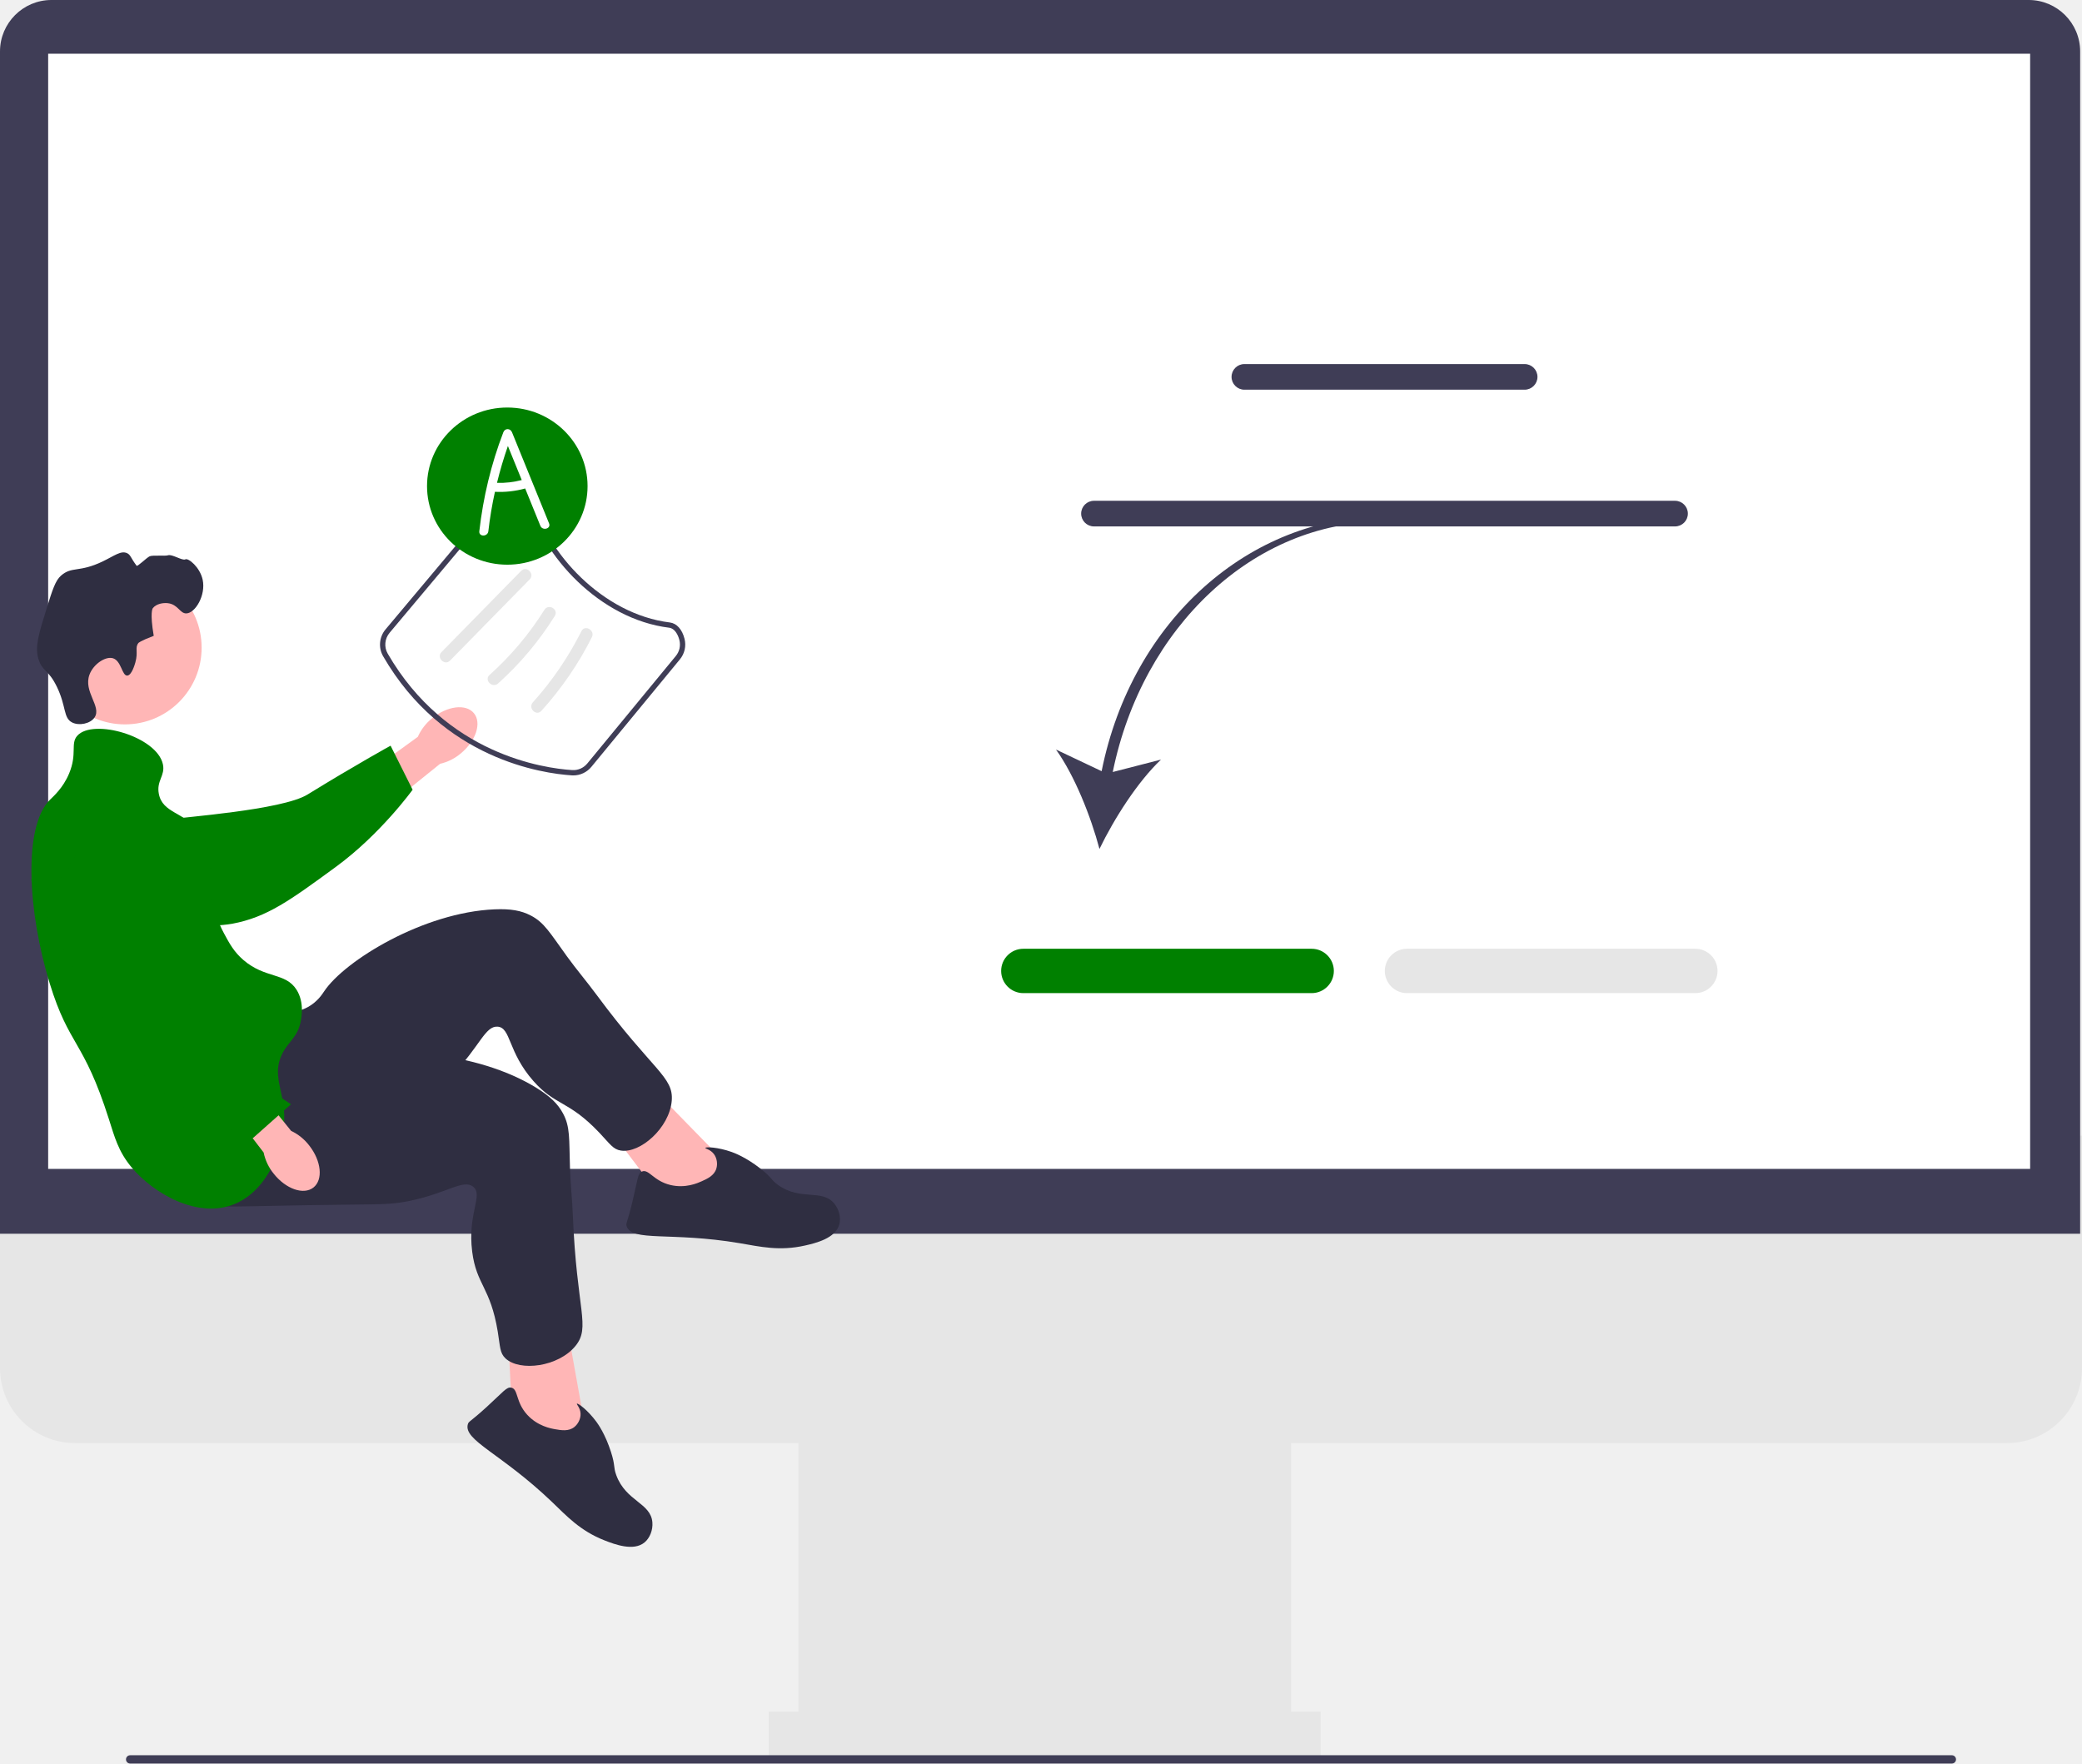
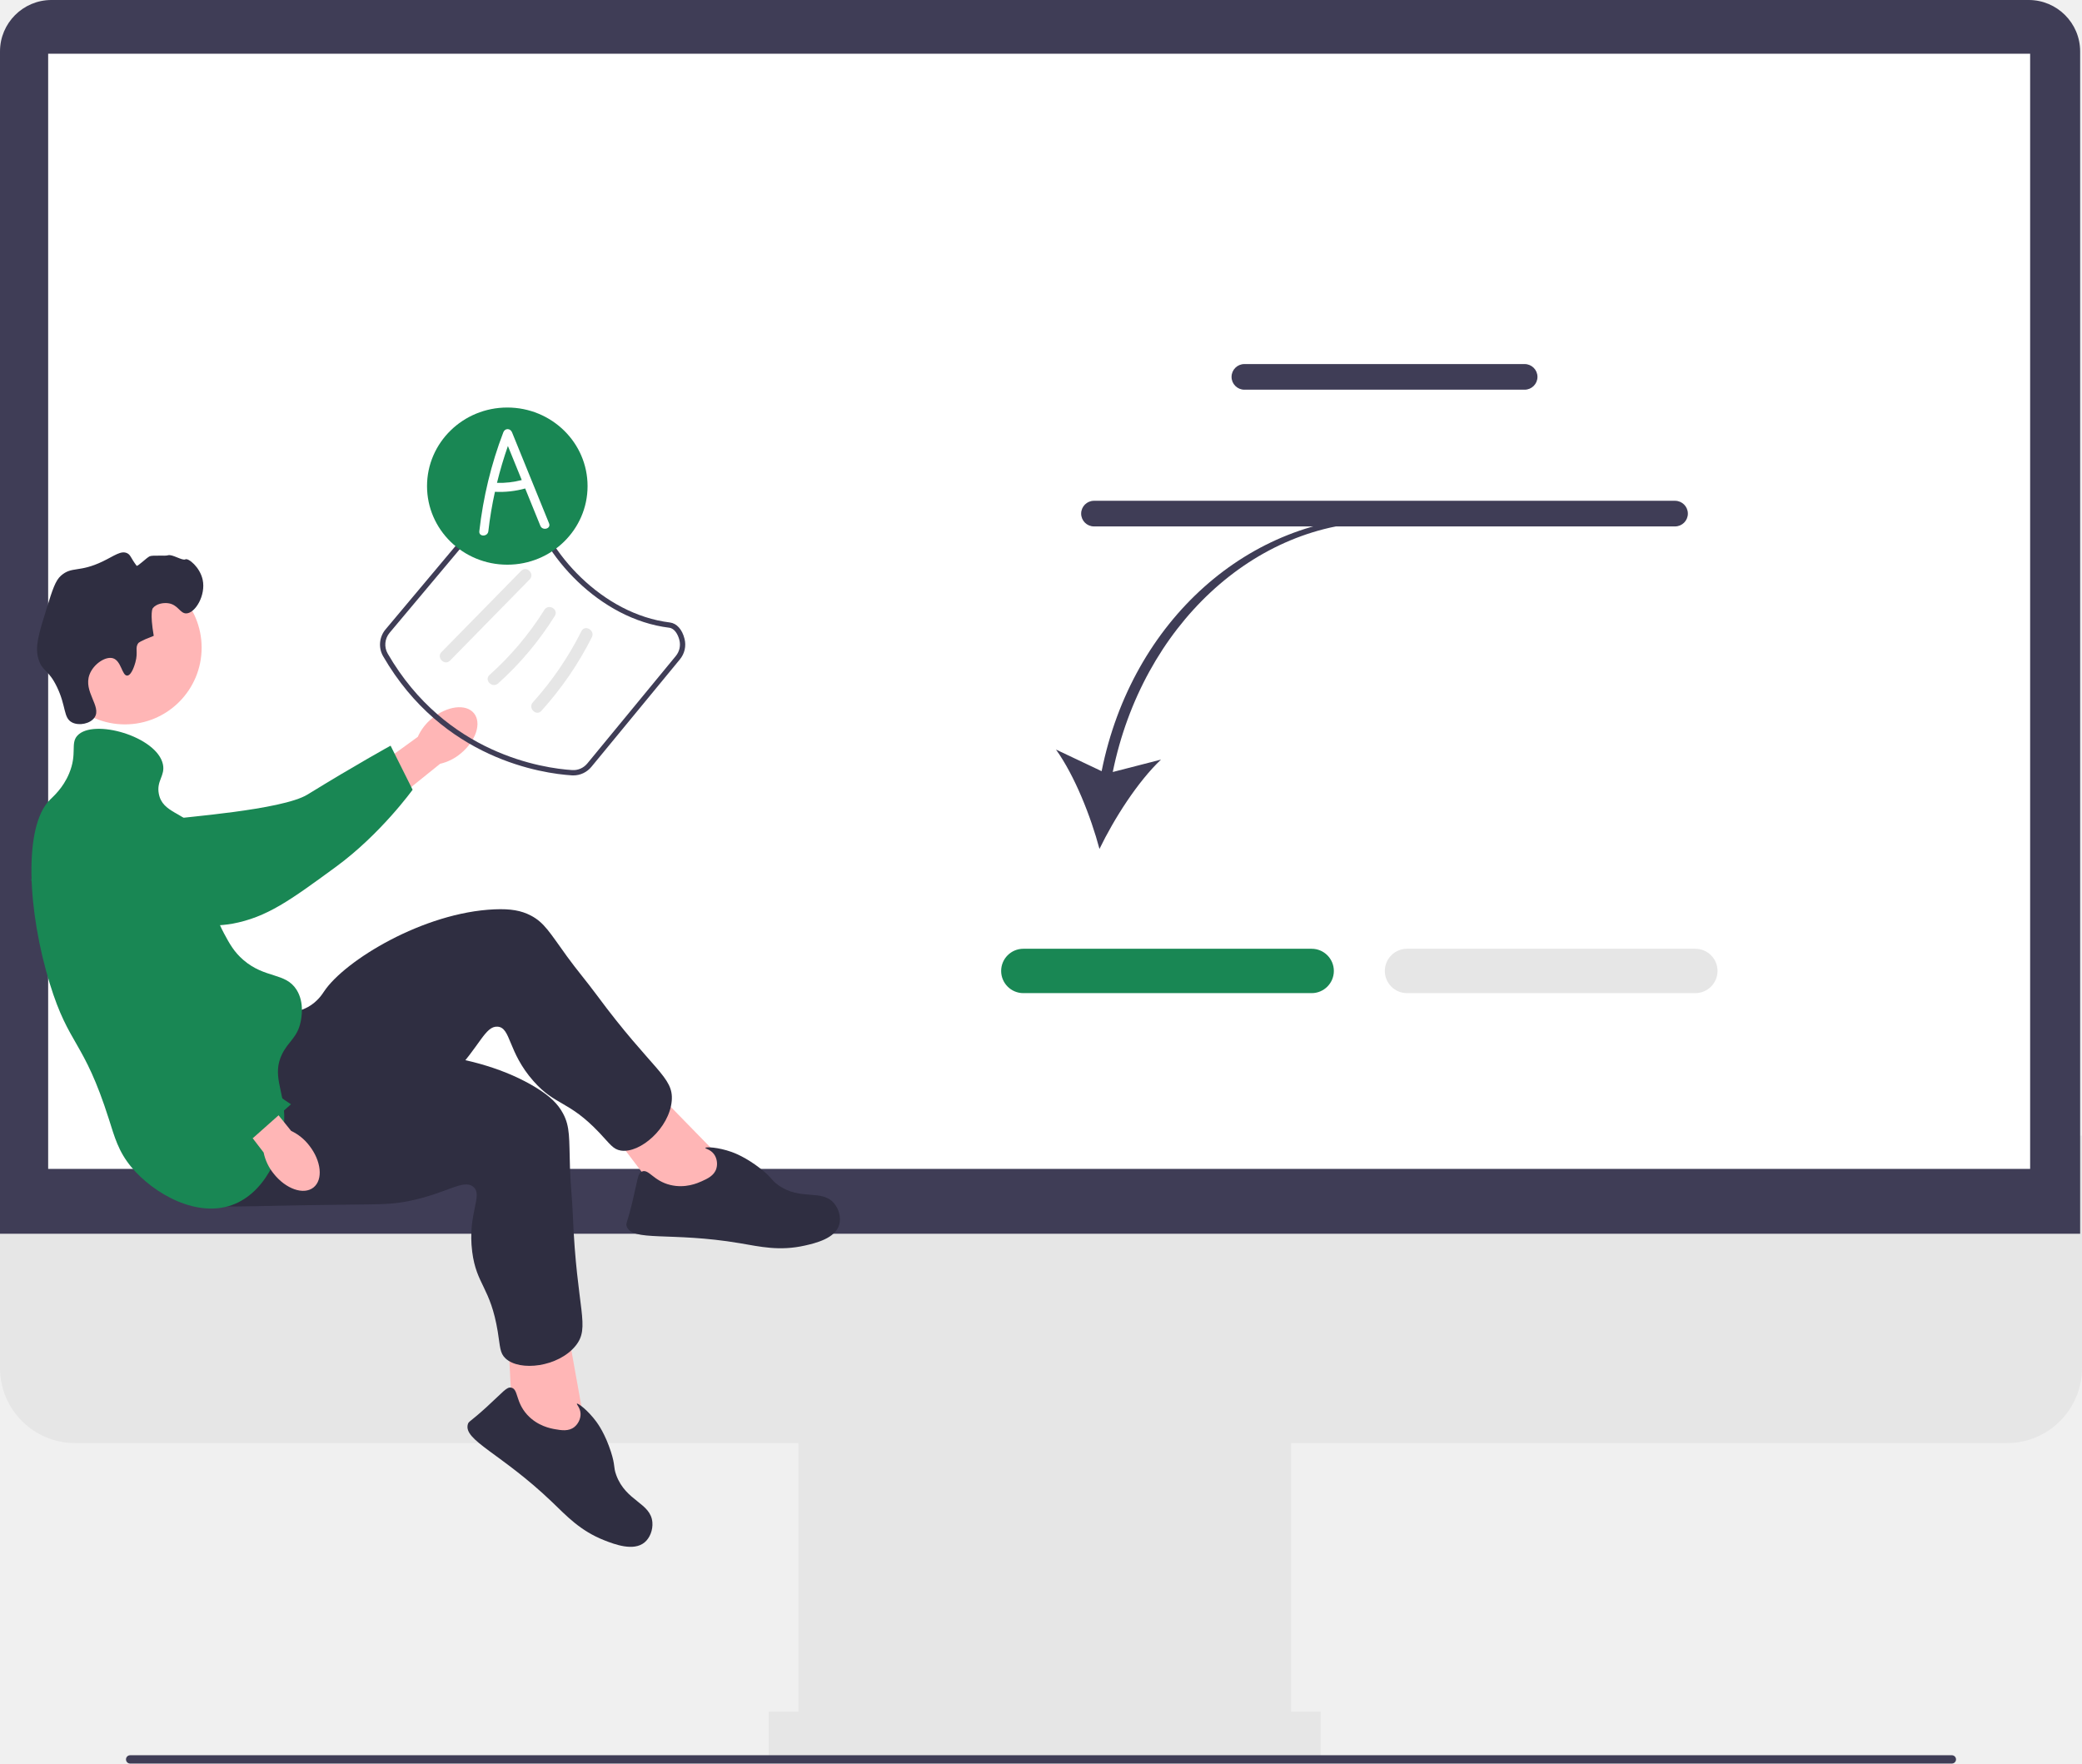
<svg xmlns="http://www.w3.org/2000/svg" width="596.912" height="505.575" viewBox="0 0 596.912 505.575">
  <g>
    <path d="M575.427,413.696H21.485c-11.847,0-21.485-9.638-21.485-21.485v-66.671H596.912v66.671c0,11.847-9.638,21.485-21.485,21.485Z" fill="#e6e6e6" />
    <rect x="228.887" y="402.544" width="141.262" height="100.901" fill="#e6e6e6" />
    <rect x="220.39" y="490.7" width="158.256" height="12.745" fill="#e6e6e6" />
    <path d="M596.381,353.686H0V14.744C0,6.614,6.614,0,14.744,0H581.637c8.13,0,14.744,6.614,14.744,14.744V353.686Z" fill="#3f3d56" />
    <rect x="13.808" y="15.401" width="568.234" height="319.698" fill="#fff" />
  </g>
  <g>
-     <path id="uuid-25324785-d0f2-4f1c-ad19-f4bb5410ff47-291" d="M123.853,205.949c4.349-3.594,9.729-4.263,12.015-1.494,2.287,2.768,.614,7.924-3.737,11.519-1.718,1.46-3.761,2.487-5.958,2.995l-18.62,14.994-6.85-8.888,19.083-13.838c.914-2.062,2.308-3.875,4.066-5.288Z" fill="#ffb6b6" />
-     <path d="M16.233,239.779c-.009-.663-.003-6.447,4.279-10.103,4.919-4.199,11.86-2.5,14.294-1.904,5.624,1.377,6.085,3.79,11.366,6.268,9.88,4.637-2.499,2.264,3.38,.777,2.035-.515,31.312-2.545,38.6-7.031,14.174-8.724,23.831-14.013,23.831-14.013l6.313,12.626s-9.129,12.694-21.977,22.097c-13.179,9.646-19.769,14.469-29.783,16.332-.862,.16-22.072,3.782-39.155-8.981-3.897-2.911-11.036-8.245-11.147-16.07Z" fill="#008000" />
+     <path id="uuid-25324785-d0f2-4f1c-ad19-f4bb5410ff47-202" d="M123.853,205.949c4.349-3.594,9.729-4.263,12.015-1.494,2.287,2.768,.614,7.924-3.737,11.519-1.718,1.46-3.761,2.487-5.958,2.995l-18.62,14.994-6.85-8.888,19.083-13.838c.914-2.062,2.308-3.875,4.066-5.288Z" fill="#ffb6b6" />
+     <path d="M16.233,239.779c-.009-.663-.003-6.447,4.279-10.103,4.919-4.199,11.86-2.5,14.294-1.904,5.624,1.377,6.085,3.79,11.366,6.268,9.88,4.637-2.499,2.264,3.38,.777,2.035-.515,31.312-2.545,38.6-7.031,14.174-8.724,23.831-14.013,23.831-14.013l6.313,12.626s-9.129,12.694-21.977,22.097c-13.179,9.646-19.769,14.469-29.783,16.332-.862,.16-22.072,3.782-39.155-8.981-3.897-2.911-11.036-8.245-11.147-16.07Z" fill="#198754" />
    <circle cx="35.816" cy="185.675" r="21.993" fill="#ffb6b6" />
    <g>
      <polygon points="208.055 333.43 185.405 310.246 173.714 322.442 190.588 344.671 207.326 346.586 208.055 333.43" fill="#ffb6b6" />
      <path d="M78.726,289.954c1.325,.11,5.535,.953,9.558-1.26,2.746-1.511,4.155-3.757,4.63-4.472,5.901-8.863,28.552-22.684,48.881-23.535,4.604-.193,7.634,.341,10.388,1.776,3.905,2.036,5.464,4.952,10.42,11.783,2.711,3.737,5.71,7.257,8.454,10.97,16.062,21.736,22.151,23.443,21.529,30.411-.691,7.732-9.029,15.067-14.571,14.22-2.27-.347-3.149-1.925-6.181-5.12-8.891-9.368-12.57-7.637-18.9-14.812-7.391-8.377-6.423-15.323-10.279-15.591-3.576-.249-5.095,5.677-12.729,13.548-3.493,3.602-5.98,5.254-13.559,10.511-29.511,20.473-29.982,21.912-35.937,23.544-2.606,.714-21.1,5.785-27.688-2.284-10.31-12.627,14.046-50.682,25.983-49.69Z" fill="#2f2e41" />
      <path d="M201.13,338.669c1.666-.748,3.614-1.623,4.24-3.634,.424-1.361,.18-3.039-.697-4.198-1.011-1.338-2.508-1.514-2.448-1.751,.092-.36,3.632-.22,7.517,1.154,.733,.259,4.055,1.473,8.28,4.772,3.385,2.643,2.93,3.173,5.053,4.697,6.516,4.678,12.628,.991,16.154,5.378,1.361,1.693,1.941,4.097,1.369,6.04-1.15,3.903-6.743,5.246-9.8,5.94-7.362,1.67-12.933,.307-18.752-.674-19.787-3.334-30.904-.298-32.392-4.881-.282-.868,.176-.794,1.702-7.16,1.506-6.284,1.456-8.009,2.739-8.513,1.93-.757,3.227,2.688,8.089,3.867,4.309,1.045,7.865-.552,8.944-1.036Z" fill="#2f2e41" />
    </g>
    <g>
      <polygon points="167.788 409.275 162.065 377.372 145.542 380.899 147.023 408.768 159.798 419.751 167.788 409.275" fill="#ffb6b6" />
      <path d="M85.188,300.678c1.034,.835,4.044,3.897,8.617,4.325,3.121,.292,5.548-.776,6.342-1.1,9.86-4.02,36.364-2.737,53.662,7.974,3.917,2.426,6.125,4.569,7.598,7.303,2.088,3.877,1.741,7.166,2.006,15.601,.145,4.614,.65,9.211,.835,13.824,1.085,27.005,5.165,31.836,.737,37.253-4.913,6.01-15.932,7.397-20.042,3.584-1.683-1.561-1.524-3.361-2.239-7.707-2.097-12.744-6.112-13.378-7.321-22.869-1.411-11.082,3.29-16.286,.25-18.673-2.819-2.214-7.404,1.836-18.141,4.063-4.913,1.019-7.899,.989-17.122,1.084-35.915,.369-37.113,1.295-42.957-.698-2.557-.872-20.707-7.062-21.628-17.438-1.44-16.237,40.082-34.049,49.402-26.526Z" fill="#2f2e41" />
      <path d="M159.116,409.722c1.798,.316,3.901,.687,5.549-.626,1.115-.888,1.855-2.414,1.781-3.865-.086-1.675-1.225-2.661-1.042-2.823,.279-.246,3.128,1.858,5.572,5.176,.461,.626,2.528,3.496,4.172,8.598,1.317,4.088,.643,4.27,1.543,6.723,2.765,7.53,9.893,7.911,10.347,13.521,.175,2.165-.694,4.48-2.26,5.767-3.143,2.584-8.525,.555-11.444-.588-7.029-2.752-10.874-7.009-15.138-11.087-14.5-13.87-25.404-17.6-24.062-22.228,.254-.876,.591-.558,5.429-4.969,4.775-4.354,5.703-5.81,7.046-5.506,2.023,.457,1.16,4.036,4.522,7.742,2.979,3.284,6.818,3.96,7.983,4.165Z" fill="#2f2e41" />
    </g>
    <path d="M38.815,189.879c.856-3.063-.219-4.179,.877-5.554,0-0,.441-.553,4.384-2.046h0c-1.163-6.75-.292-7.892-.292-7.892,1.004-1.316,3.015-1.634,4.384-1.461,2.896,.364,3.408,2.982,5.261,2.923,2.56-.081,5.63-5.205,4.677-9.646-.777-3.622-4.129-6.313-4.969-5.846-.833,.463-3.832-1.578-4.969-1.169-.777,.279-4.432-.092-5.261,.292-.905,.42-3.498,3.035-3.745,2.705-1.722-2.289-1.686-3.089-2.685-3.582-1.771-.874-3.696,.742-7.015,2.338-6.83,3.285-8.829,1.325-11.984,4.092-1.594,1.398-2.448,4.069-4.092,9.353-2.299,7.391-3.449,11.086-2.338,14.615,1.132,3.598,2.8,2.815,5.261,7.892,2.74,5.651,1.796,8.936,4.384,10.23,2.001,1,5.216,.364,6.43-1.461,2.079-3.125-3.294-7.352-1.461-12.276,1.125-3.023,4.595-5.315,6.723-4.677,2.406,.722,2.583,5.036,4.092,4.969,1.292-.057,2.189-3.266,2.338-3.8Z" fill="#2f2e41" />
-     <path d="M22.154,210.924c4.5-5.046,22.832,.177,24.553,8.184,.708,3.294-1.905,4.684-1.169,8.476,1.076,5.547,7.169,5.169,11.692,10.815,6.421,8.016-.194,15.852,7.015,29.229,1.54,2.859,2.839,5.268,5.554,7.6,6.23,5.351,12.027,3.516,15.199,8.476,2.372,3.71,1.397,8.282,1.169,9.353-.936,4.392-3.473,5.462-5.261,9.061-2.975,5.988,.393,10.384,.585,17.538,.239,8.951-4.517,21.358-14.03,25.429-10.687,4.574-23.577-3.001-29.814-10.523-3.722-4.488-4.802-8.628-6.43-13.738-7.277-22.837-11.388-20.772-16.953-38.875-6.362-20.695-7.612-44.941,0-52.613,1.009-1.017,3.786-3.367,5.554-7.6,2.379-5.695,.324-8.556,2.338-10.815Z" fill="#008000" />
+     <path d="M22.154,210.924c4.5-5.046,22.832,.177,24.553,8.184,.708,3.294-1.905,4.684-1.169,8.476,1.076,5.547,7.169,5.169,11.692,10.815,6.421,8.016-.194,15.852,7.015,29.229,1.54,2.859,2.839,5.268,5.554,7.6,6.23,5.351,12.027,3.516,15.199,8.476,2.372,3.71,1.397,8.282,1.169,9.353-.936,4.392-3.473,5.462-5.261,9.061-2.975,5.988,.393,10.384,.585,17.538,.239,8.951-4.517,21.358-14.03,25.429-10.687,4.574-23.577-3.001-29.814-10.523-3.722-4.488-4.802-8.628-6.43-13.738-7.277-22.837-11.388-20.772-16.953-38.875-6.362-20.695-7.612-44.941,0-52.613,1.009-1.017,3.786-3.367,5.554-7.6,2.379-5.695,.324-8.556,2.338-10.815Z" fill="#198754" />
    <g>
-       <path id="uuid-91308677-eda7-42a2-9f2e-a07e84038198-292" d="M88.653,328.391c3.489,4.433,4.03,9.827,1.208,12.047-2.822,2.22-7.937,.426-11.427-4.01-1.418-1.753-2.396-3.819-2.852-6.028l-14.547-18.971,7.517-5.733,14.911,18.503c2.04,.962,3.819,2.4,5.19,4.191Z" fill="#ffb6b6" />
-       <path d="M35.377,230.155c.647-.145,6.311-1.319,10.763,2.127,5.115,3.959,4.867,11.1,4.78,13.605-.201,5.786-2.468,6.73-3.817,12.406-2.524,10.619,2.283,20.487,4.938,25.939,.919,1.887,3.872,7.662,9.75,13.881,11.432,12.095,21.632,18.46,21.632,18.46l-10.958,9.74s-17.455-5.32-29.282-15.979c-12.132-10.934-30.789-49.619-34.657-59.043-.333-.812,4.385,12.382,13.393-6.946,2.055-4.409,5.82-12.486,13.457-14.192Z" fill="#008000" />
+       <path id="uuid-91308677-eda7-42a2-9f2e-a07e84038198-203" d="M88.653,328.391c3.489,4.433,4.03,9.827,1.208,12.047-2.822,2.22-7.937,.426-11.427-4.01-1.418-1.753-2.396-3.819-2.852-6.028l-14.547-18.971,7.517-5.733,14.911,18.503c2.04,.962,3.819,2.4,5.19,4.191Z" fill="#ffb6b6" />
+       <path d="M35.377,230.155c.647-.145,6.311-1.319,10.763,2.127,5.115,3.959,4.867,11.1,4.78,13.605-.201,5.786-2.468,6.73-3.817,12.406-2.524,10.619,2.283,20.487,4.938,25.939,.919,1.887,3.872,7.662,9.75,13.881,11.432,12.095,21.632,18.46,21.632,18.46l-10.958,9.74s-17.455-5.32-29.282-15.979c-12.132-10.934-30.789-49.619-34.657-59.043-.333-.812,4.385,12.382,13.393-6.946,2.055-4.409,5.82-12.486,13.457-14.192Z" fill="#198754" />
    </g>
  </g>
  <g>
    <path d="M315.838,221.081l-13.084-6.198c5.366,7.489,9.99,19.185,12.466,28.493,4.191-8.67,10.948-19.278,17.636-25.614l-13.828,3.557c8.521-41.76,40.569-71.739,77.27-71.739l.52-1.508c-38.334,0-72.28,29.564-80.98,73.01Z" fill="#3f3d56" />
-     <path d="M376.057,284.71h-82.668c-3.506,0-6.359-2.853-6.359-6.359s2.853-6.359,6.359-6.359h82.668c3.506,0,6.359,2.853,6.359,6.359s-2.853,6.359-6.359,6.359Z" fill="#008000" />
+     <path d="M376.057,284.71h-82.668c-3.506,0-6.359-2.853-6.359-6.359s2.853-6.359,6.359-6.359h82.668c3.506,0,6.359,2.853,6.359,6.359s-2.853,6.359-6.359,6.359Z" fill="#198754" />
    <path d="M486.057,284.71h-82.668c-3.506,0-6.359-2.853-6.359-6.359s2.853-6.359,6.359-6.359h82.668c3.506,0,6.359,2.853,6.359,6.359s-2.853,6.359-6.359,6.359Z" fill="#e6e6e6" />
  </g>
  <g>
    <path d="M437.118,111.717h-80.357c-2.026,0-3.674-1.648-3.674-3.674s1.648-3.674,3.674-3.674h80.357c2.026,0,3.674,1.648,3.674,3.674s-1.648,3.674-3.674,3.674Z" fill="#3f3d56" />
    <path d="M480.239,150.915h-166.598c-2.026,0-3.674-1.648-3.674-3.674s1.648-3.674,3.674-3.674h166.598c2.026,0,3.674,1.648,3.674,3.674,0,2.026-1.648,3.674-3.674,3.674Z" fill="#3f3d56" />
  </g>
  <path d="M36.121,504.385c0,.66,.53,1.19,1.19,1.19H559.601c.66,0,1.19-.53,1.19-1.19,0-.66-.53-1.19-1.19-1.19H37.311c-.66,0-1.19,.53-1.19,1.19Z" fill="#3f3d56" />
  <path d="M164.369,222.297c-.142,0-.283-.005-.425-.014-8.369-.537-37.005-4.589-54.1-34.148-1.409-2.434-1.131-5.528,.69-7.698l31.66-37.722c1.295-1.543,3.295-2.431,5.32-2.407,1.4,.033,4.715,.387,5.358,2.942,3.803,15.097,19.863,32.847,39.177,35.2,1.958,.238,3.529,1.984,4.204,4.672,.526,2.092,.04,4.248-1.335,5.916l-25.362,30.798c-1.288,1.564-3.179,2.461-5.188,2.461Zm-16.976-80.472c-1.547,0-3.052,.693-4.036,1.865l-31.66,37.722c-1.413,1.683-1.629,4.079-.54,5.962,16.719,28.907,44.705,32.868,52.884,33.393,1.67,.112,3.274-.6,4.343-1.897l25.363-30.798c1.065-1.292,1.441-2.961,1.034-4.581-.398-1.586-1.373-3.347-2.916-3.535-19.952-2.43-36.54-20.753-40.466-36.335-.318-1.262-2.232-1.755-3.918-1.795-.03-.001-.06-.001-.09-.001Z" fill="#3f3d56" />
  <path d="M129.03,189.376l22.826-23.273c1.56-1.591-.884-4.039-2.446-2.446l-22.826,23.273c-1.56,1.591,.884,4.039,2.446,2.446h0Z" fill="#e6e6e6" />
  <path d="M142.806,195.933c6.3-5.646,11.774-12.184,16.256-19.358,1.183-1.894-1.809-3.632-2.987-1.746-4.334,6.935-9.626,13.199-15.715,18.657-1.661,1.489,.792,3.929,2.446,2.446h0Z" fill="#e6e6e6" />
  <path d="M155.223,203.784c5.736-6.353,10.618-13.444,14.461-21.093,.997-1.984-1.986-3.738-2.987-1.746-3.714,7.39-8.378,14.253-13.92,20.393-1.489,1.649,.951,4.103,2.446,2.446h0Z" fill="#e6e6e6" />
  <g>
-     <ellipse cx="145.443" cy="139.357" rx="23.013" ry="22.528" fill="#008000" />
+     <ellipse cx="145.443" cy="139.357" rx="23.013" ry="22.528" fill="#198754" />
    <path d="M157.417,150.043c-3.539-8.702-7.079-17.403-10.618-26.105-.489-1.202-2.02-1.244-2.497,0-3.497,9.123-5.782,18.643-6.881,28.349-.187,1.653,2.404,1.64,2.59,0,.43-3.798,1.068-7.568,1.888-11.298,2.916,.153,5.857-.174,8.671-.953,1.45,3.565,2.9,7.13,4.35,10.696,.62,1.523,3.126,.857,2.497-.688Zm-14.931-11.614c.872-3.57,1.918-7.098,3.131-10.57l3.969,9.758c-2.325,.61-4.702,.882-7.1,.811Z" fill="#fff" />
  </g>
</svg>
